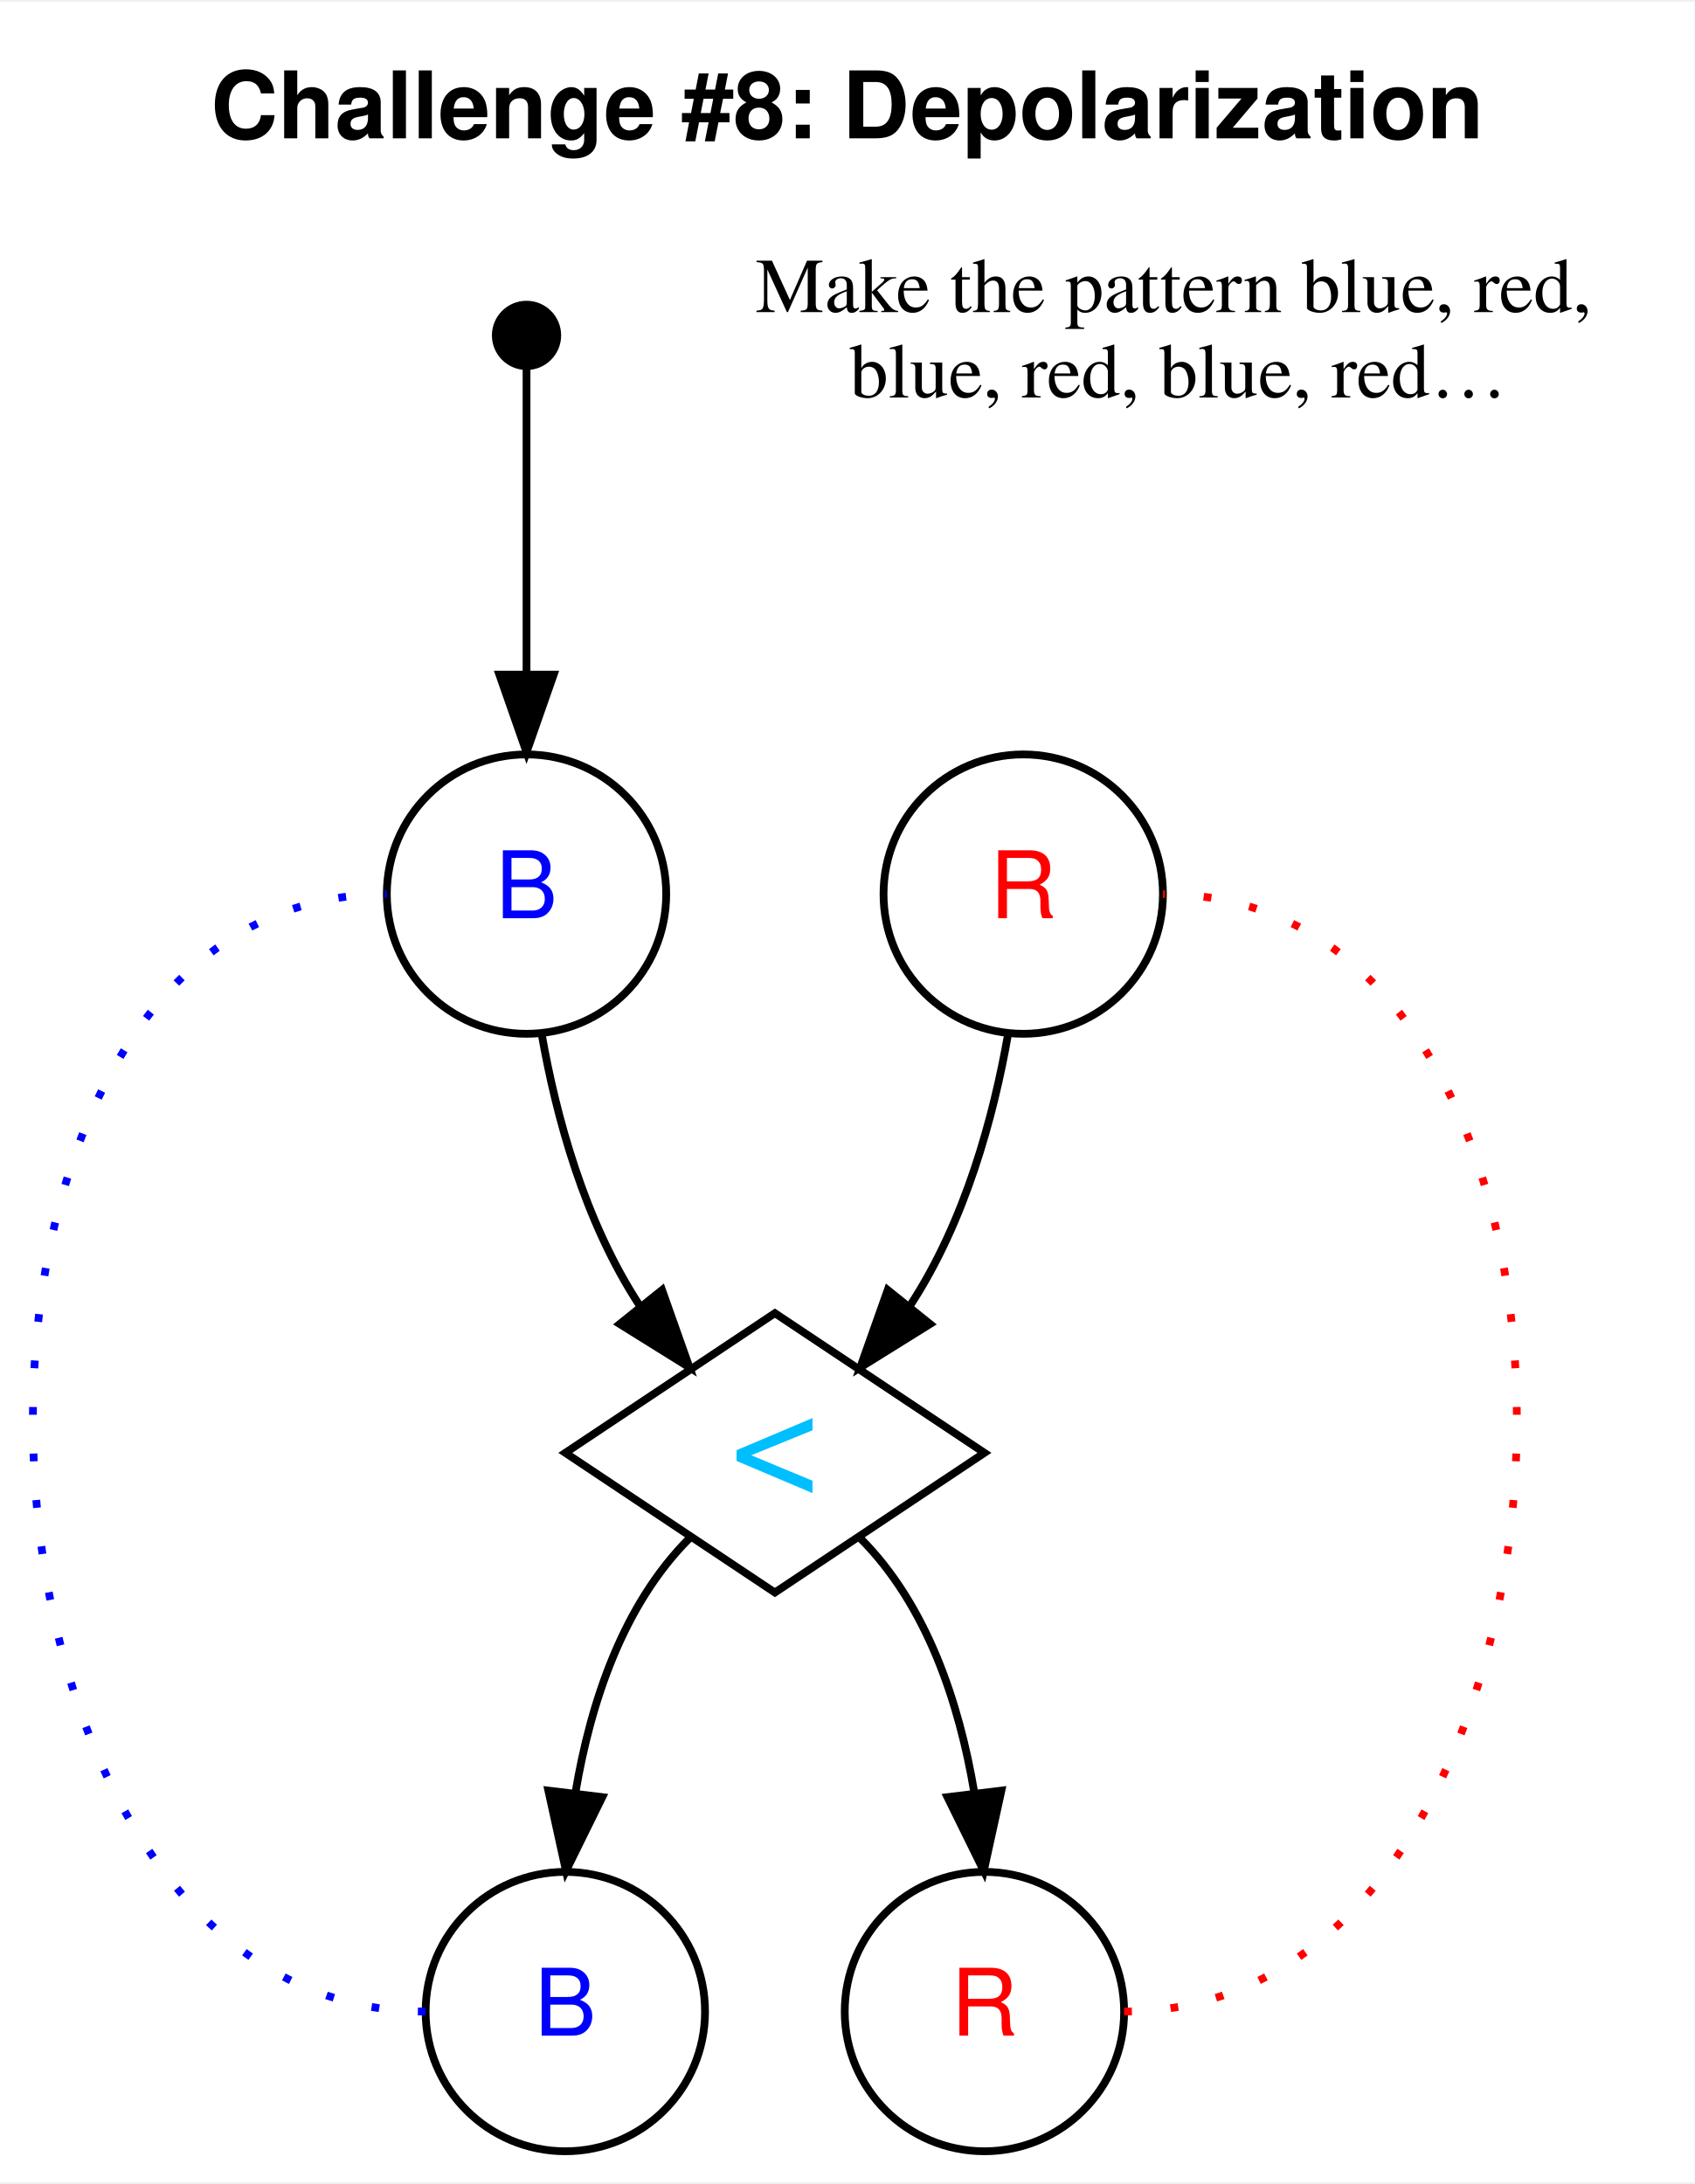
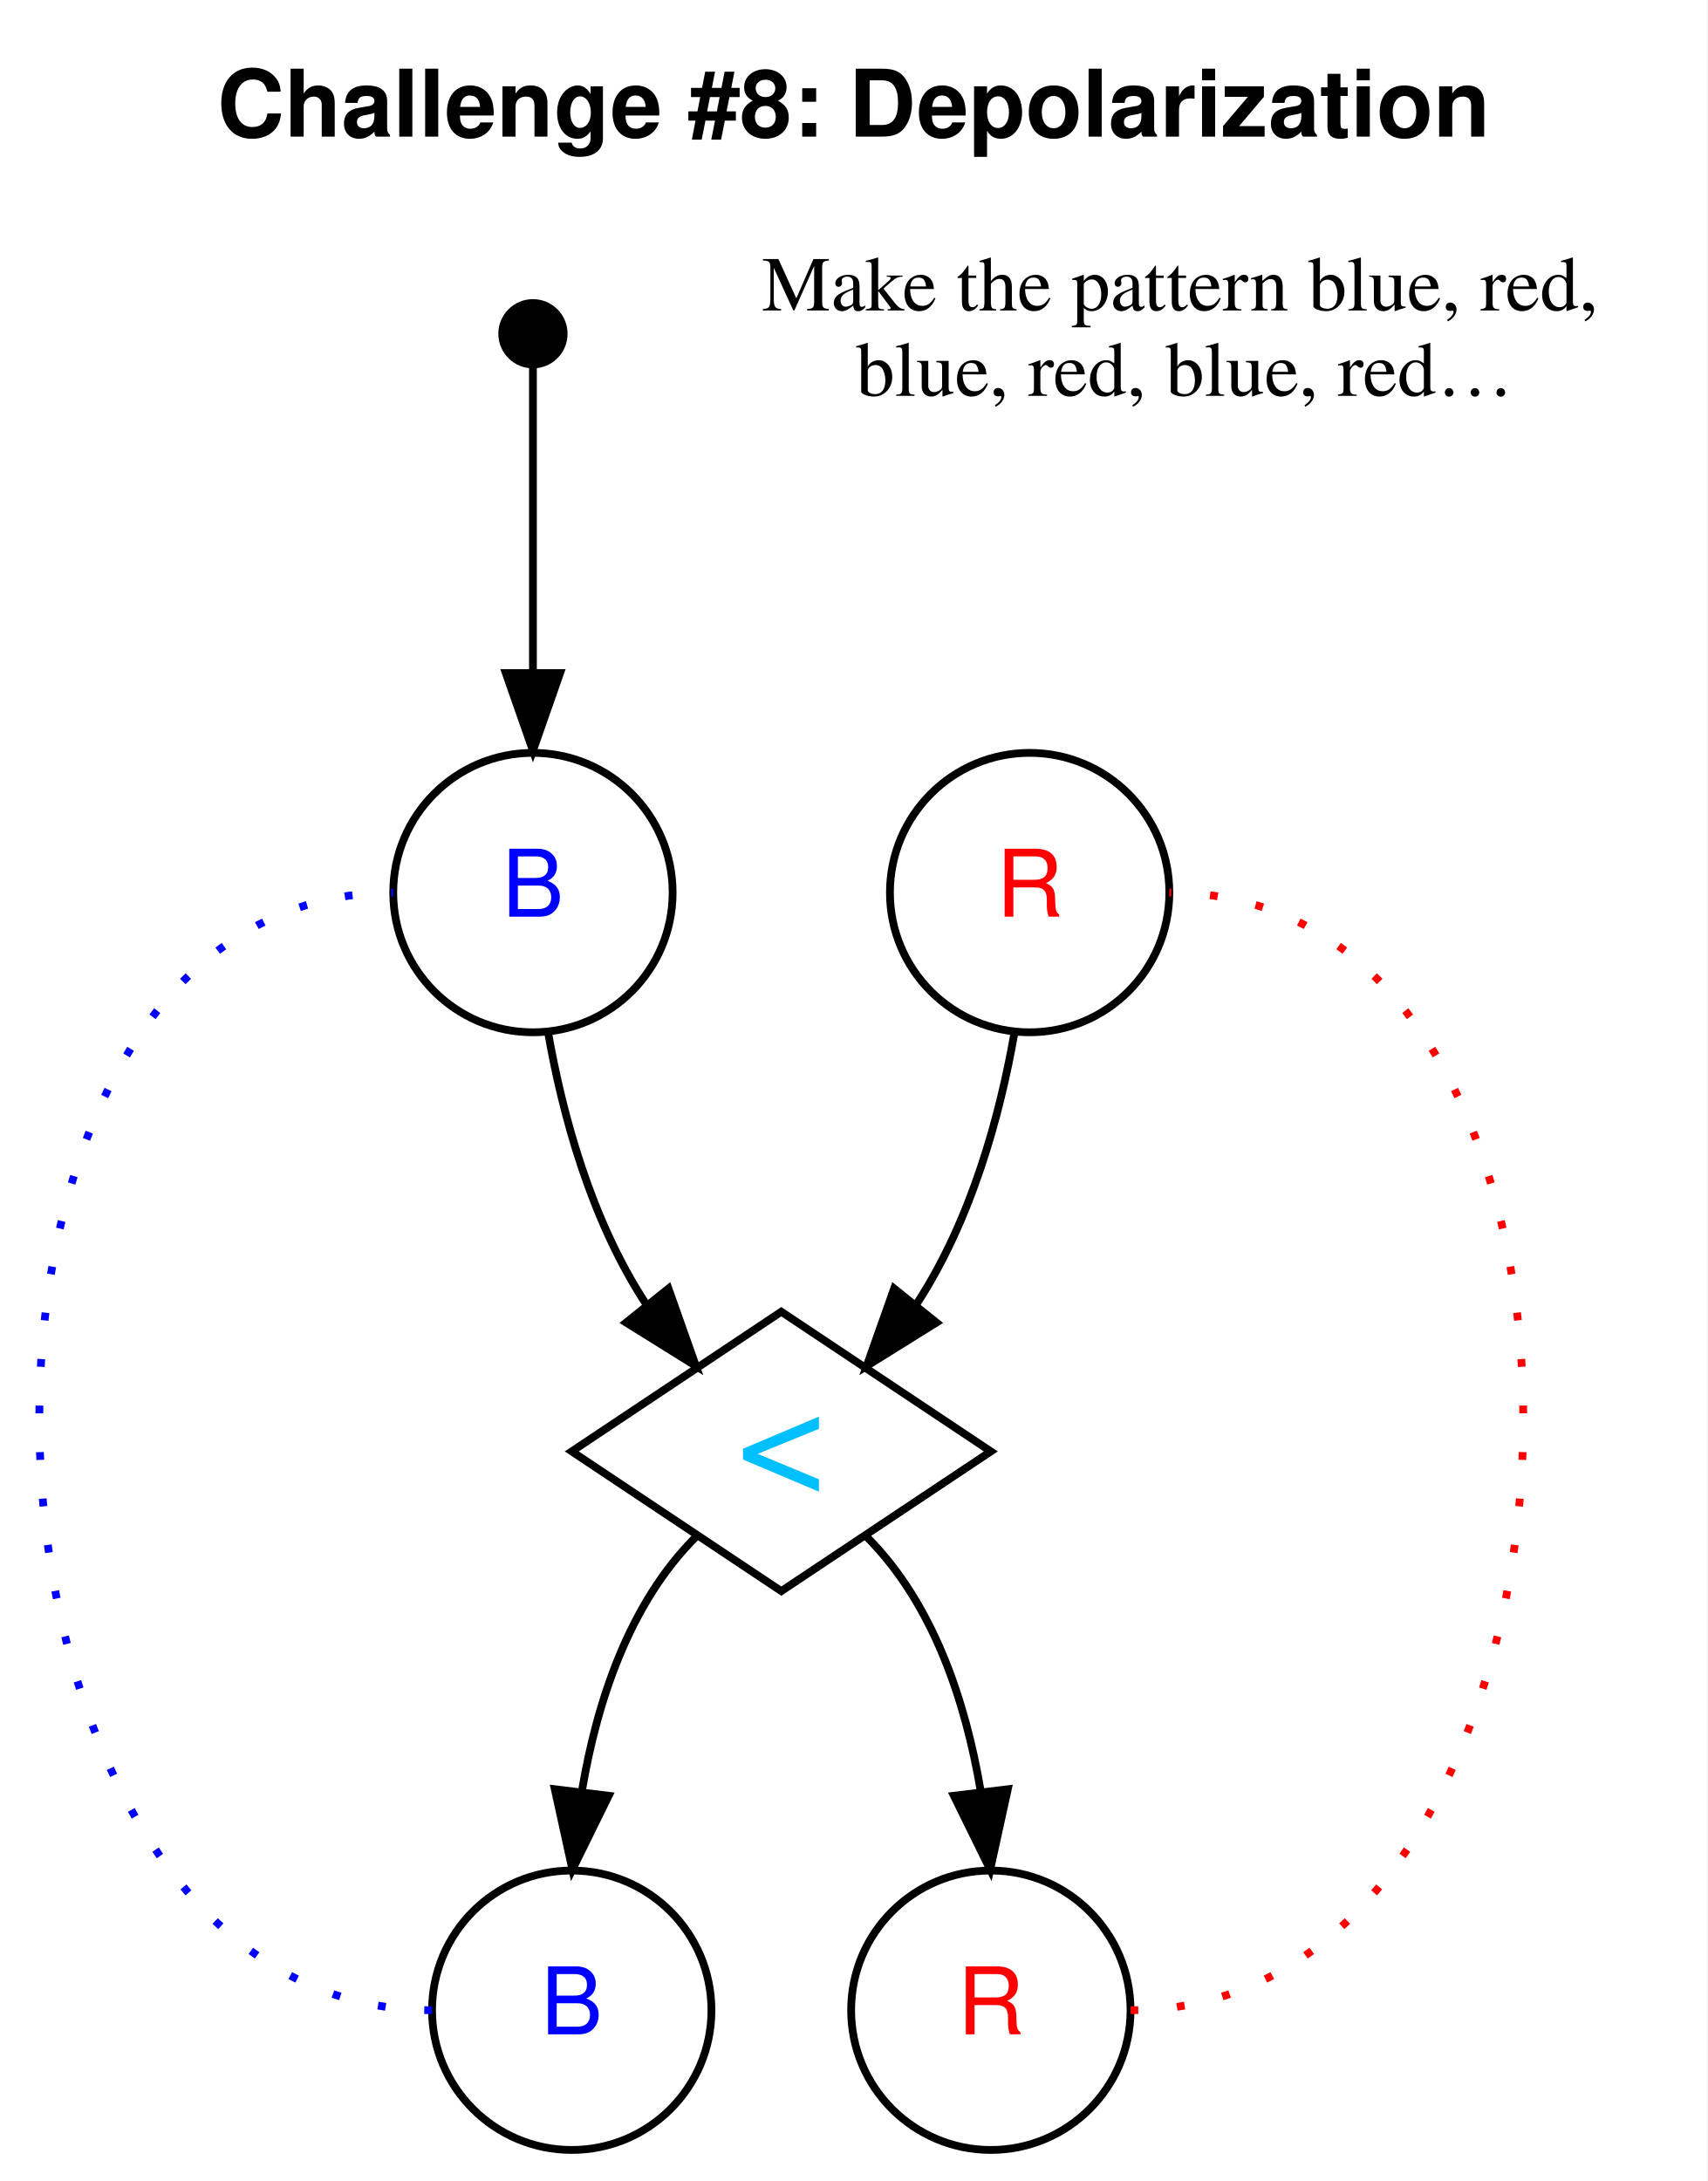
- <svg xmlns="http://www.w3.org/2000/svg" width="218pt" height="281pt" viewBox="0.00 0.00 218.34 281.00">
+ <svg xmlns="http://www.w3.org/2000/svg" width="220pt" height="281pt" viewBox="0.00 0.00 220.00 281.00">
  <g id="graph0" class="graph" transform="scale(1 1) rotate(0) translate(4 277)">
-     <polygon fill="#ffffff" stroke="transparent" points="-4,4 -4,-277 214.341,-277 214.341,4 -4,4" />
-     <text text-anchor="middle" x="105.171" y="-259.4" font-family="Helvetica,sans-Serif" font-weight="bold" font-size="12.00" fill="#000000">Challenge #8: Depolarization</text>
+     <polygon fill="#ffffff" stroke="transparent" points="-4,4 -4,-277 216,-277 216,4 -4,4" />
+     <text text-anchor="middle" x="106" y="-259.4" font-family="Helvetica,sans-Serif" font-weight="bold" font-size="12.00" fill="#000000">Challenge #8: Depolarization</text>
    <g id="node1" class="node">
-       <ellipse fill="#000000" stroke="#000000" cx="63.841" cy="-234" rx="3.96" ry="3.96" />
+       <ellipse fill="#000000" stroke="#000000" cx="64.671" cy="-234" rx="3.96" ry="3.96" />
    </g>
    <g id="node2" class="node">
-       <ellipse fill="none" stroke="#000000" cx="63.841" cy="-162" rx="18" ry="18" />
-       <text text-anchor="middle" x="63.841" y="-158.9" font-family="Helvetica,sans-Serif" font-size="12.00" fill="#0000ff">B</text>
+       <ellipse fill="none" stroke="#000000" cx="64.671" cy="-162" rx="18" ry="18" />
+       <text text-anchor="middle" x="64.671" y="-158.9" font-family="Helvetica,sans-Serif" font-size="12.00" fill="#0000ff">B</text>
+     </g>
+     <g id="edge1" class="edge">
+       <path fill="none" stroke="#000000" d="M64.671,-229.712C64.671,-222.062 64.671,-205.472 64.671,-190.629" />
+       <polygon fill="#000000" stroke="#000000" points="68.171,-190.282 64.671,-180.282 61.171,-190.282 68.171,-190.282" />
+     </g>
+     <g id="node7" class="node">
+       <polygon fill="none" stroke="#000000" points="96.671,-108 69.671,-90 96.671,-72 123.671,-90 96.671,-108" />
+       <text text-anchor="middle" x="96.671" y="-85" font-family="Helvetica,sans-Serif" font-size="20.00" fill="#00bfff">&lt;</text>
+     </g>
+     <g id="edge2" class="edge">
+       <path fill="none" stroke="#000000" d="M66.614,-144.017C68.477,-133.374 72.115,-119.894 79.209,-109.038" />
+       <polygon fill="#000000" stroke="#000000" points="82.133,-110.987 85.671,-101 76.677,-106.601 82.133,-110.987" />
+     </g>
+     <g id="node3" class="node">
+       <ellipse fill="none" stroke="#000000" cx="69.671" cy="-18" rx="18" ry="18" />
+       <text text-anchor="middle" x="69.671" y="-14.9" font-family="Helvetica,sans-Serif" font-size="12.00" fill="#0000ff">B</text>
+     </g>
+     <g id="edge6" class="edge">
+       <path fill="none" stroke="#0000ff" stroke-dasharray="1,5" d="M51.671,-18C-12.368,-18 -17.368,-162 46.671,-162" />
+     </g>
+     <g id="node5" class="node">
+       <ellipse fill="none" stroke="#000000" cx="123.671" cy="-18" rx="18" ry="18" />
+       <text text-anchor="middle" x="123.671" y="-14.9" font-family="Helvetica,sans-Serif" font-size="12.00" fill="#ff0000">R</text>
+     </g>
+     <g id="node4" class="node">
+       <ellipse fill="none" stroke="#000000" cx="128.671" cy="-162" rx="18" ry="18" />
+       <text text-anchor="middle" x="128.671" y="-158.9" font-family="Helvetica,sans-Serif" font-size="12.00" fill="#ff0000">R</text>
+     </g>
+     <g id="edge3" class="edge">
+       <path fill="none" stroke="#000000" d="M126.727,-144.017C124.864,-133.374 121.226,-119.894 114.133,-109.038" />
+       <polygon fill="#000000" stroke="#000000" points="116.664,-106.601 107.671,-101 111.208,-110.987 116.664,-106.601" />
+     </g>
+     <g id="edge7" class="edge">
+       <path fill="none" stroke="#ff0000" stroke-dasharray="1,5" d="M141.671,-18C205.709,-18 210.709,-162 146.671,-162" />
+     </g>
+     <g id="node6" class="node">
+       <text text-anchor="start" x="94.171" y="-237" font-family="Times" font-size="10.00" fill="#000000">Make the pattern blue, red,</text>
+       <text text-anchor="middle" x="148.671" y="-226" font-family="Times" font-size="10.00" fill="#000000">blue, red, blue, red…</text>
    </g>
    <g id="edge4" class="edge">
-       <path fill="none" stroke="#000000" d="M63.841,-229.712C63.841,-222.062 63.841,-205.472 63.841,-190.629" />
-       <polygon fill="#000000" stroke="#000000" points="67.341,-190.282 63.841,-180.282 60.342,-190.282 67.341,-190.282" />
-     </g>
-     <g id="node7" class="node">
-       <polygon fill="none" stroke="#000000" points="95.841,-108 68.841,-90 95.841,-72 122.841,-90 95.841,-108" />
-       <text text-anchor="middle" x="95.841" y="-85" font-family="Helvetica,sans-Serif" font-size="20.00" fill="#00bfff">&lt;</text>
+       <path fill="none" stroke="#000000" d="M85.671,-79C77.076,-70.405 72.927,-57.794 70.984,-46.265" />
+       <polygon fill="#000000" stroke="#000000" points="74.433,-45.634 69.755,-36.128 67.484,-46.477 74.433,-45.634" />
    </g>
    <g id="edge5" class="edge">
-       <path fill="none" stroke="#000000" d="M65.785,-144.017C67.648,-133.374 71.286,-119.894 78.379,-109.038" />
-       <polygon fill="#000000" stroke="#000000" points="81.304,-110.987 84.841,-101 75.848,-106.601 81.304,-110.987" />
-     </g>
-     <g id="node3" class="node">
-       <ellipse fill="none" stroke="#000000" cx="68.841" cy="-18" rx="18" ry="18" />
-       <text text-anchor="middle" x="68.841" y="-14.9" font-family="Helvetica,sans-Serif" font-size="12.00" fill="#0000ff">B</text>
-     </g>
-     <g id="edge1" class="edge">
-       <path fill="none" stroke="#0000ff" stroke-dasharray="1,5" d="M50.841,-18C-13.197,-18 -18.197,-162 45.841,-162" />
-     </g>
-     <g id="node5" class="node">
-       <ellipse fill="none" stroke="#000000" cx="122.841" cy="-18" rx="18" ry="18" />
-       <text text-anchor="middle" x="122.841" y="-14.9" font-family="Helvetica,sans-Serif" font-size="12.00" fill="#ff0000">R</text>
-     </g>
-     <g id="node4" class="node">
-       <ellipse fill="none" stroke="#000000" cx="127.841" cy="-162" rx="18" ry="18" />
-       <text text-anchor="middle" x="127.841" y="-158.9" font-family="Helvetica,sans-Serif" font-size="12.00" fill="#ff0000">R</text>
-     </g>
-     <g id="edge6" class="edge">
-       <path fill="none" stroke="#000000" d="M125.898,-144.017C124.035,-133.374 120.397,-119.894 113.303,-109.038" />
-       <polygon fill="#000000" stroke="#000000" points="115.835,-106.601 106.841,-101 110.379,-110.987 115.835,-106.601" />
-     </g>
-     <g id="edge2" class="edge">
-       <path fill="none" stroke="#ff0000" stroke-dasharray="1,5" d="M140.841,-18C204.88,-18 209.88,-162 145.841,-162" />
-     </g>
-     <g id="node6" class="node">
-       <text text-anchor="start" x="93.341" y="-237" font-family="Times" font-size="10.00" fill="#000000">Make the pattern blue, red,</text>
-       <text text-anchor="middle" x="147.841" y="-226" font-family="Times" font-size="10.00" fill="#000000">blue, red, blue, red…</text>
-     </g>
-     <g id="edge7" class="edge">
-       <path fill="none" stroke="#000000" d="M84.841,-79C76.247,-70.405 72.097,-57.794 70.154,-46.265" />
-       <polygon fill="#000000" stroke="#000000" points="73.604,-45.634 68.926,-36.128 66.654,-46.477 73.604,-45.634" />
-     </g>
-     <g id="edge8" class="edge">
-       <path fill="none" stroke="#000000" d="M106.841,-79C115.436,-70.405 119.585,-57.794 121.528,-46.265" />
-       <polygon fill="#000000" stroke="#000000" points="125.028,-46.477 122.757,-36.128 118.079,-45.634 125.028,-46.477" />
+       <path fill="none" stroke="#000000" d="M107.671,-79C116.265,-70.405 120.415,-57.794 122.358,-46.265" />
+       <polygon fill="#000000" stroke="#000000" points="125.858,-46.477 123.586,-36.128 118.909,-45.634 125.858,-46.477" />
    </g>
  </g>
</svg>
